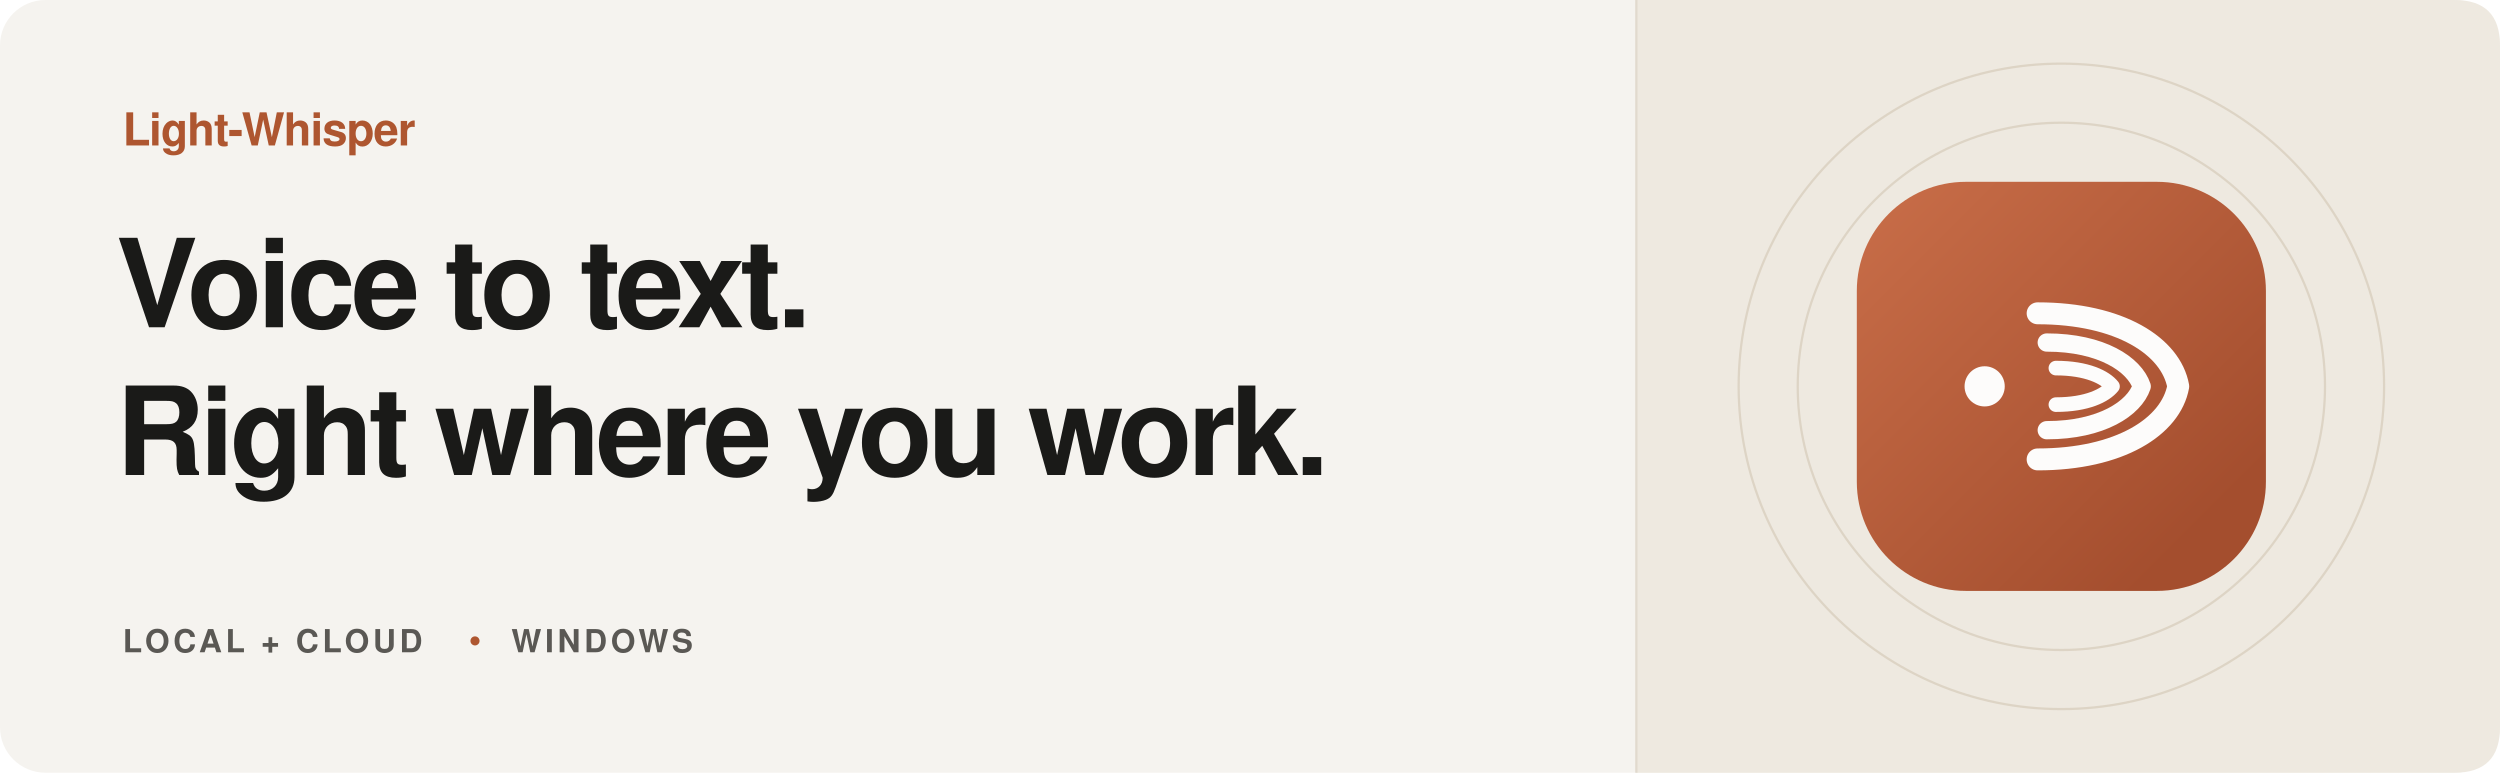
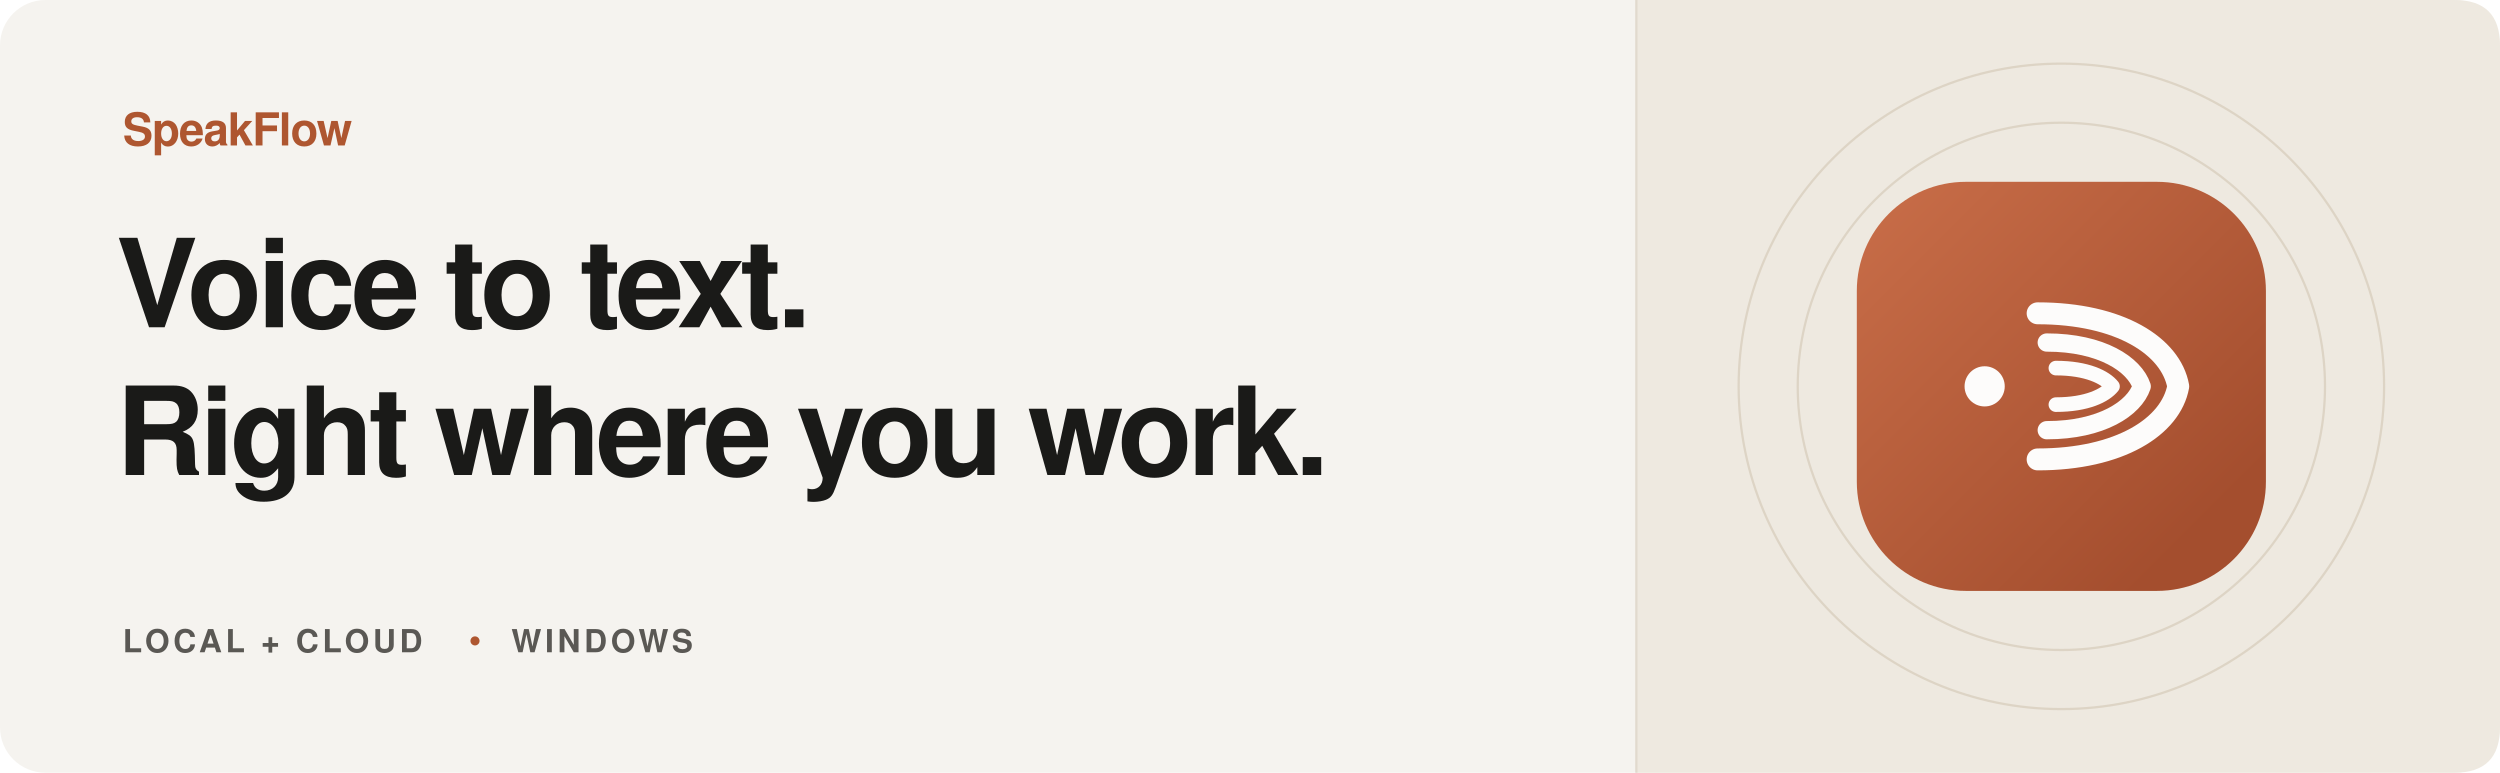
<svg xmlns="http://www.w3.org/2000/svg" width="1100" height="340" viewBox="0 0 1100 340" fill="none" role="img" aria-labelledby="title description">
  <defs>
    <linearGradient id="copper" x1="750" y1="90" x2="930" y2="270" gradientUnits="userSpaceOnUse">
      <stop stop-color="#D0744E" />
      <stop offset="1" stop-color="#A44E2E" />
    </linearGradient>
  </defs>
  <rect width="1100" height="340" rx="20" fill="#F5F3EF" />
  <path d="M720 0H1080Q1100 0 1100 20V320Q1100 340 1080 340H720Z" fill="#EEE9E0" />
  <path d="M720 0V340" stroke="#E1DACE" />
  <circle cx="907" cy="170" r="142" stroke="#DDD4C5" />
  <circle cx="907" cy="170" r="116" stroke="#DDD4C5" />
  <rect x="817" y="80" width="180" height="180" rx="48" fill="url(#copper)" />
  <g transform="translate(804.14 67.14) scale(.401786)">
    <circle cx="172" cy="256" r="22" fill="#FDFCFB" />
    <path d="M230 176C320 176 376 212 384 256C376 300 320 336 230 336" stroke="#FDFCFB" stroke-width="24" stroke-linecap="round" stroke-linejoin="round" />
    <path d="M240 208C300 208 336 232 344 256C336 280 300 304 240 304" stroke="#FDFCFB" stroke-width="20" stroke-linecap="round" stroke-linejoin="round" />
    <path d="M250 236C284 236 304 246 312 256C304 266 284 276 250 276" stroke="#FDFCFB" stroke-width="16" stroke-linecap="round" stroke-linejoin="round" />
  </g>
  <g font-family="Segoe UI, Helvetica, Arial, sans-serif">
-     <text x="54" y="64" font-size="20" font-weight="600" letter-spacing="-.4" fill="#AE5630">Light-Whisper</text>
+     <text x="54" y="64" font-size="20" font-weight="600" letter-spacing="-.4" fill="#AE5630">SpeakFlow</text>
    <text x="51" y="144" font-size="54" font-weight="650" letter-spacing="-2" fill="#1A1A18">Voice to text.</text>
    <text x="51" y="209" font-size="54" font-weight="650" letter-spacing="-2" fill="#1A1A18">Right where you work.</text>
    <text x="54" y="287" font-size="14" font-weight="600" letter-spacing="1.6" fill="#5A5854">LOCAL + CLOUD</text>
    <circle cx="209" cy="282" r="2" fill="#AE5630" />
    <text x="225" y="287" font-size="14" font-weight="600" letter-spacing="1.6" fill="#5A5854">WINDOWS</text>
  </g>
</svg>
